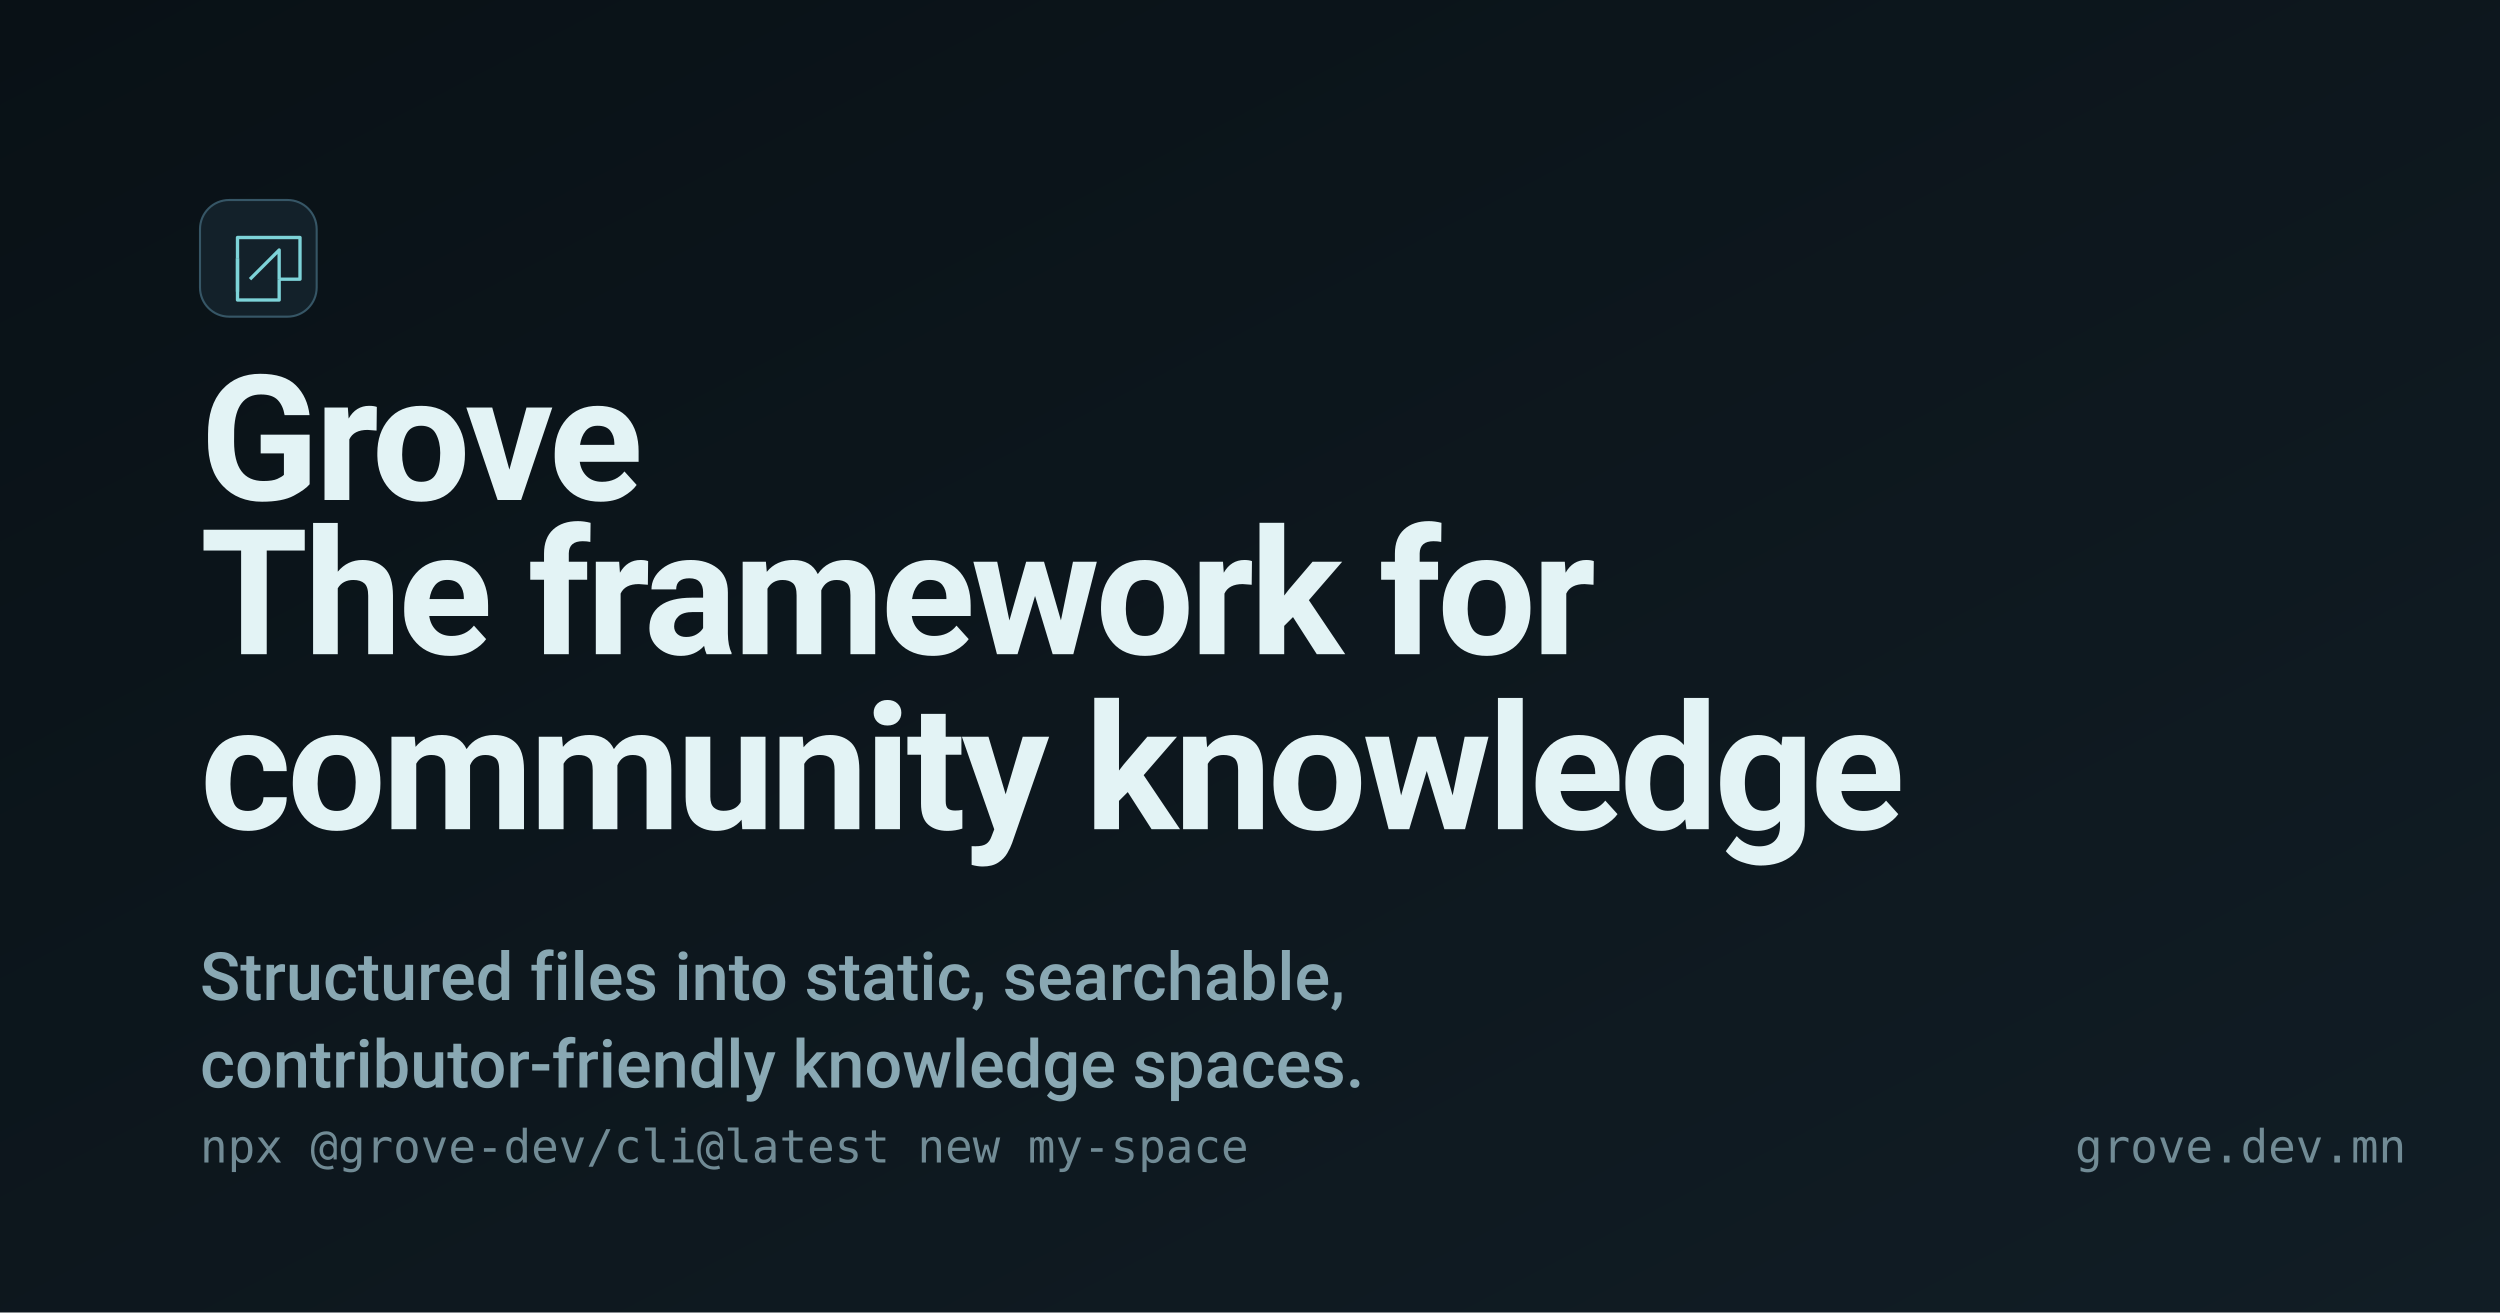
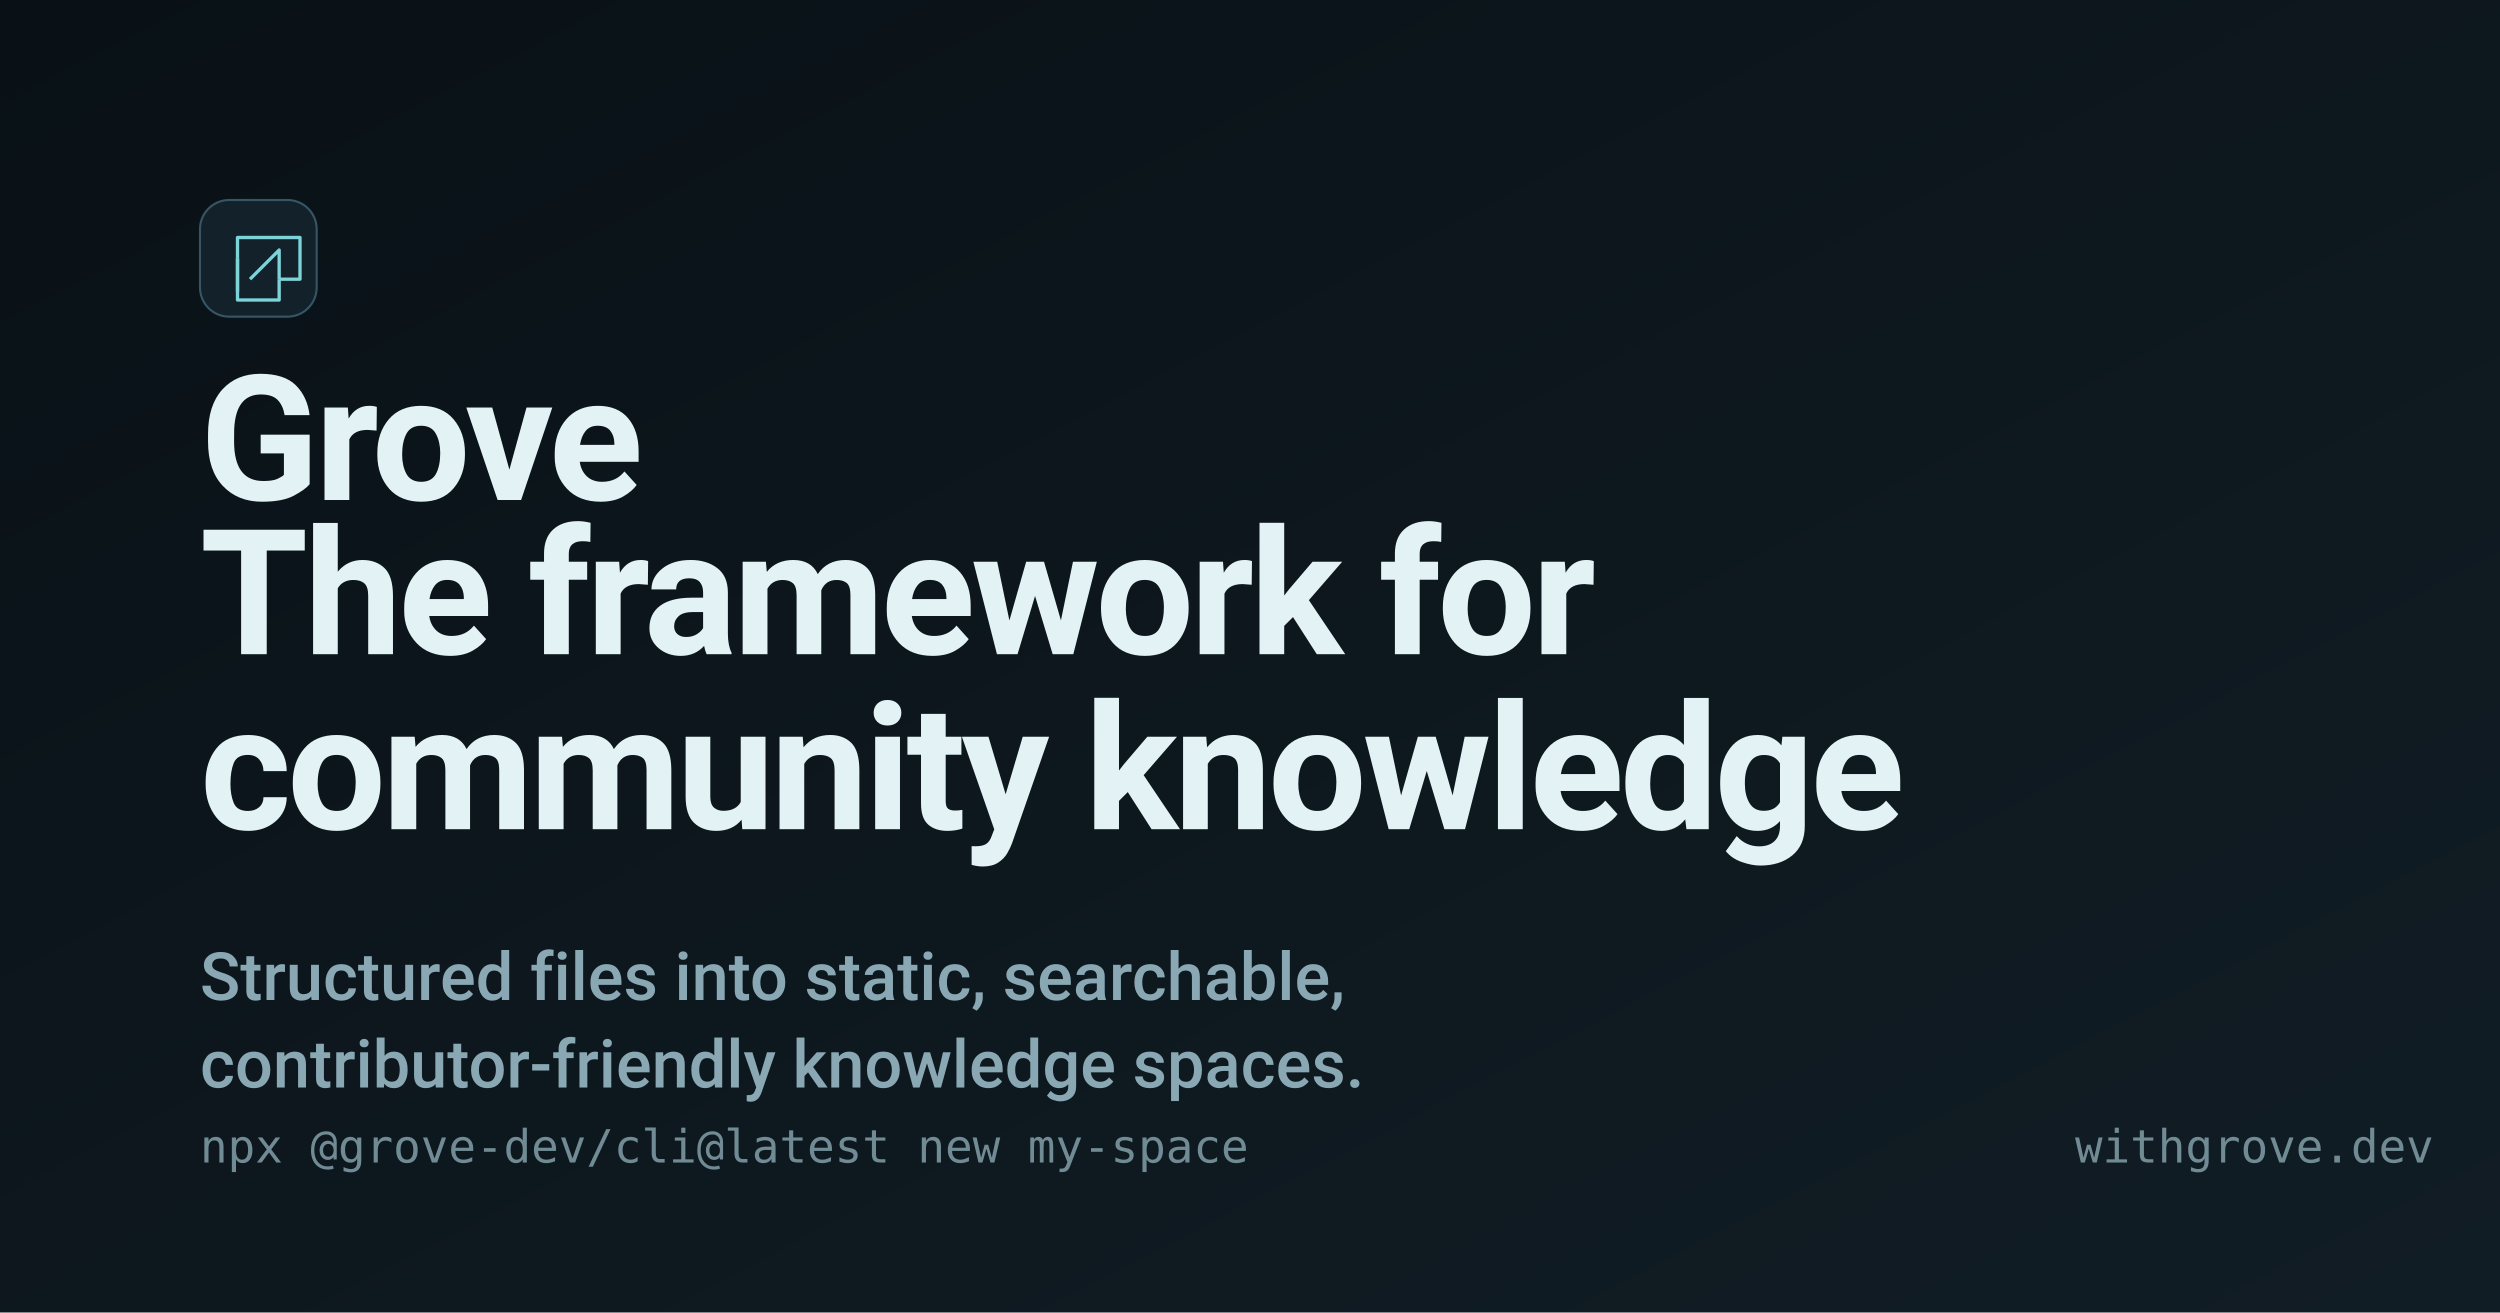
<svg xmlns="http://www.w3.org/2000/svg" width="1200" height="630" viewBox="0 0 1200 630">
  <defs>
    <linearGradient id="bg" x1="0" y1="0" x2="1" y2="1">
      <stop offset="0%" stop-color="#091116" />
      <stop offset="100%" stop-color="#111d25" />
    </linearGradient>
  </defs>
  <rect width="1200" height="630" fill="url(#bg)" />
  <g transform="translate(96, 96)">
    <rect width="56" height="56" rx="14" fill="#13212a" stroke="#365666" />
    <g transform="translate(8, 8)" stroke="#7dd3d8" stroke-width="1.6" fill="none" stroke-linejoin="round">
      <path d="M30 30 H40 V10 H10 V20" />
      <path d="M30 30 V16 L16 30" />
      <path d="M30 30 V40 H10 V20" />
      <path d="M10 20 V36" />
    </g>
  </g>
  <g transform="translate(96, 240)" fill="#e3f3f5" font-family="-apple-system, BlinkMacSystemFont, 'Segoe UI', Roboto, sans-serif">
    <text x="0" y="0" font-size="84" font-weight="700" letter-spacing="-2">Grove</text>
    <text x="0" y="74" font-size="84" font-weight="700" letter-spacing="-2">The framework for</text>
    <text x="0" y="158" font-size="84" font-weight="700" letter-spacing="-2">community knowledge</text>
    <text x="0" y="240" font-size="32" font-weight="500" fill="#89a8b3">Structured files into static, searchable,</text>
    <text x="0" y="282" font-size="32" font-weight="500" fill="#89a8b3">contributor-friendly knowledge spaces.</text>
  </g>
  <g transform="translate(96, 558)" fill="#718b95" font-family="ui-monospace, 'SF Mono', Menlo, monospace" font-size="22">
    <text x="0" y="0">npx @grove-dev/cli@latest new my-space</text>
-     <text x="900" y="0">grove.dev.mn</text>
+     <text x="900" y="0">withgrove.dev</text>
  </g>
</svg>
